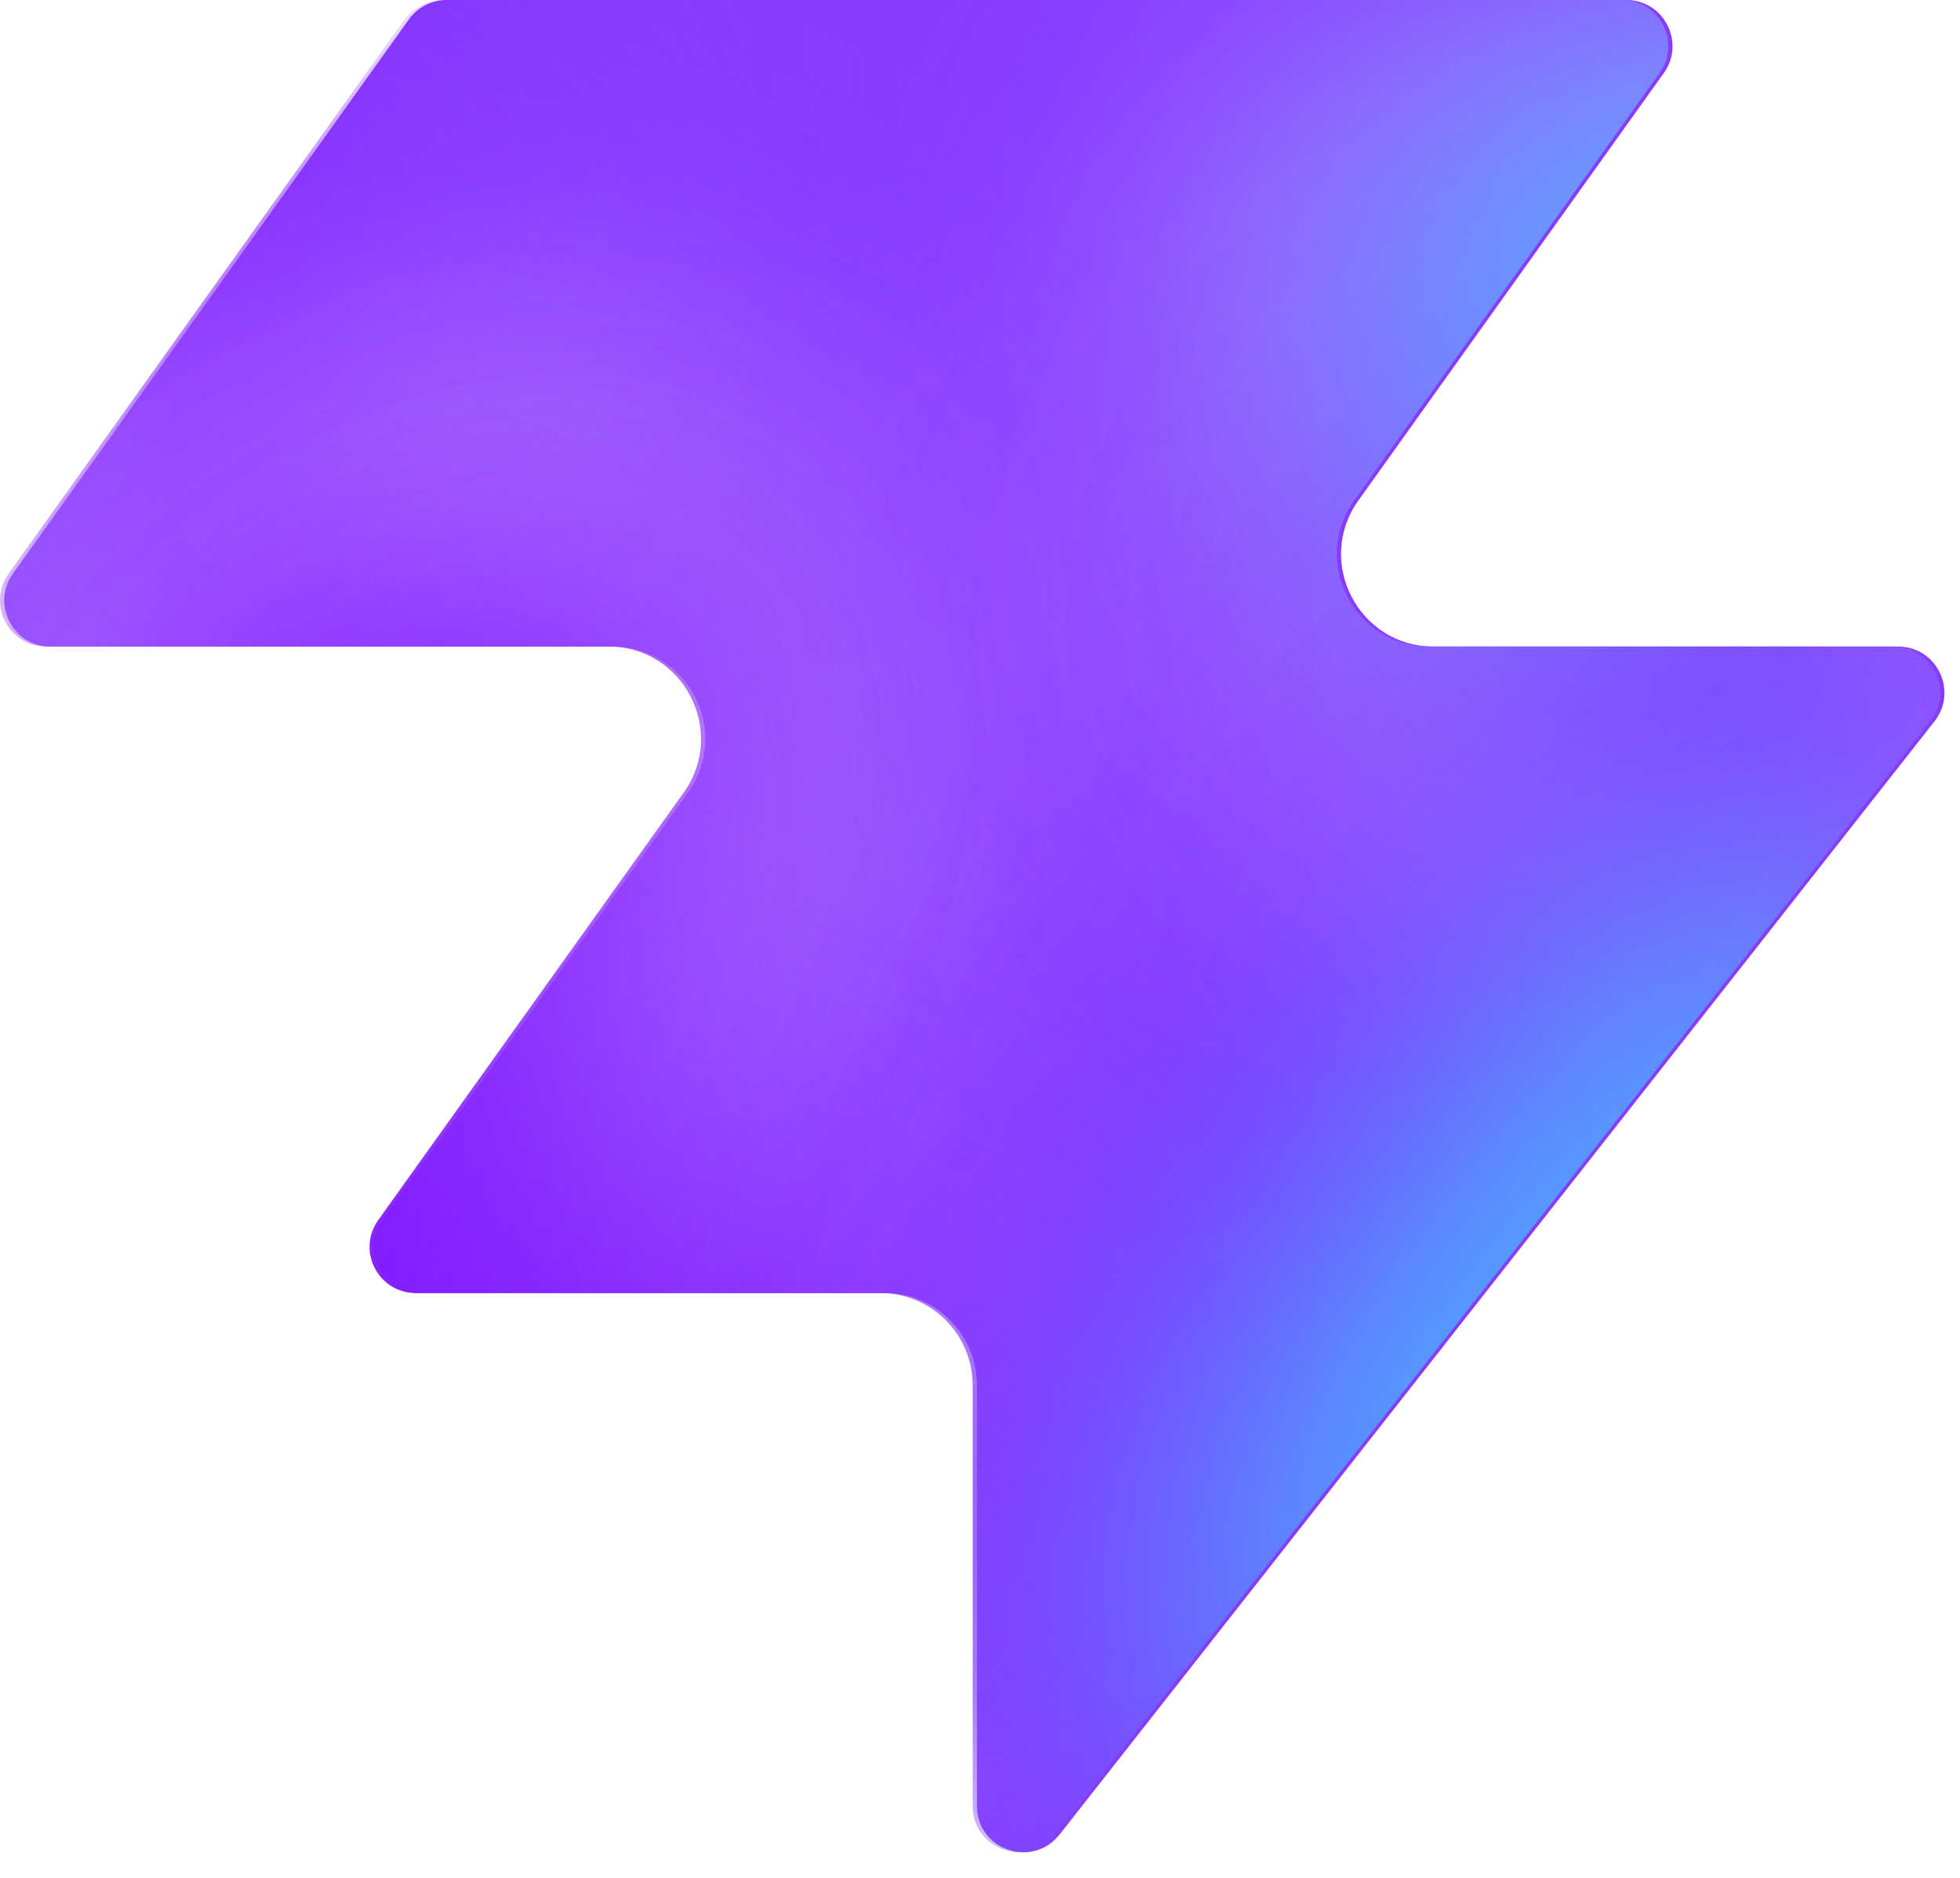
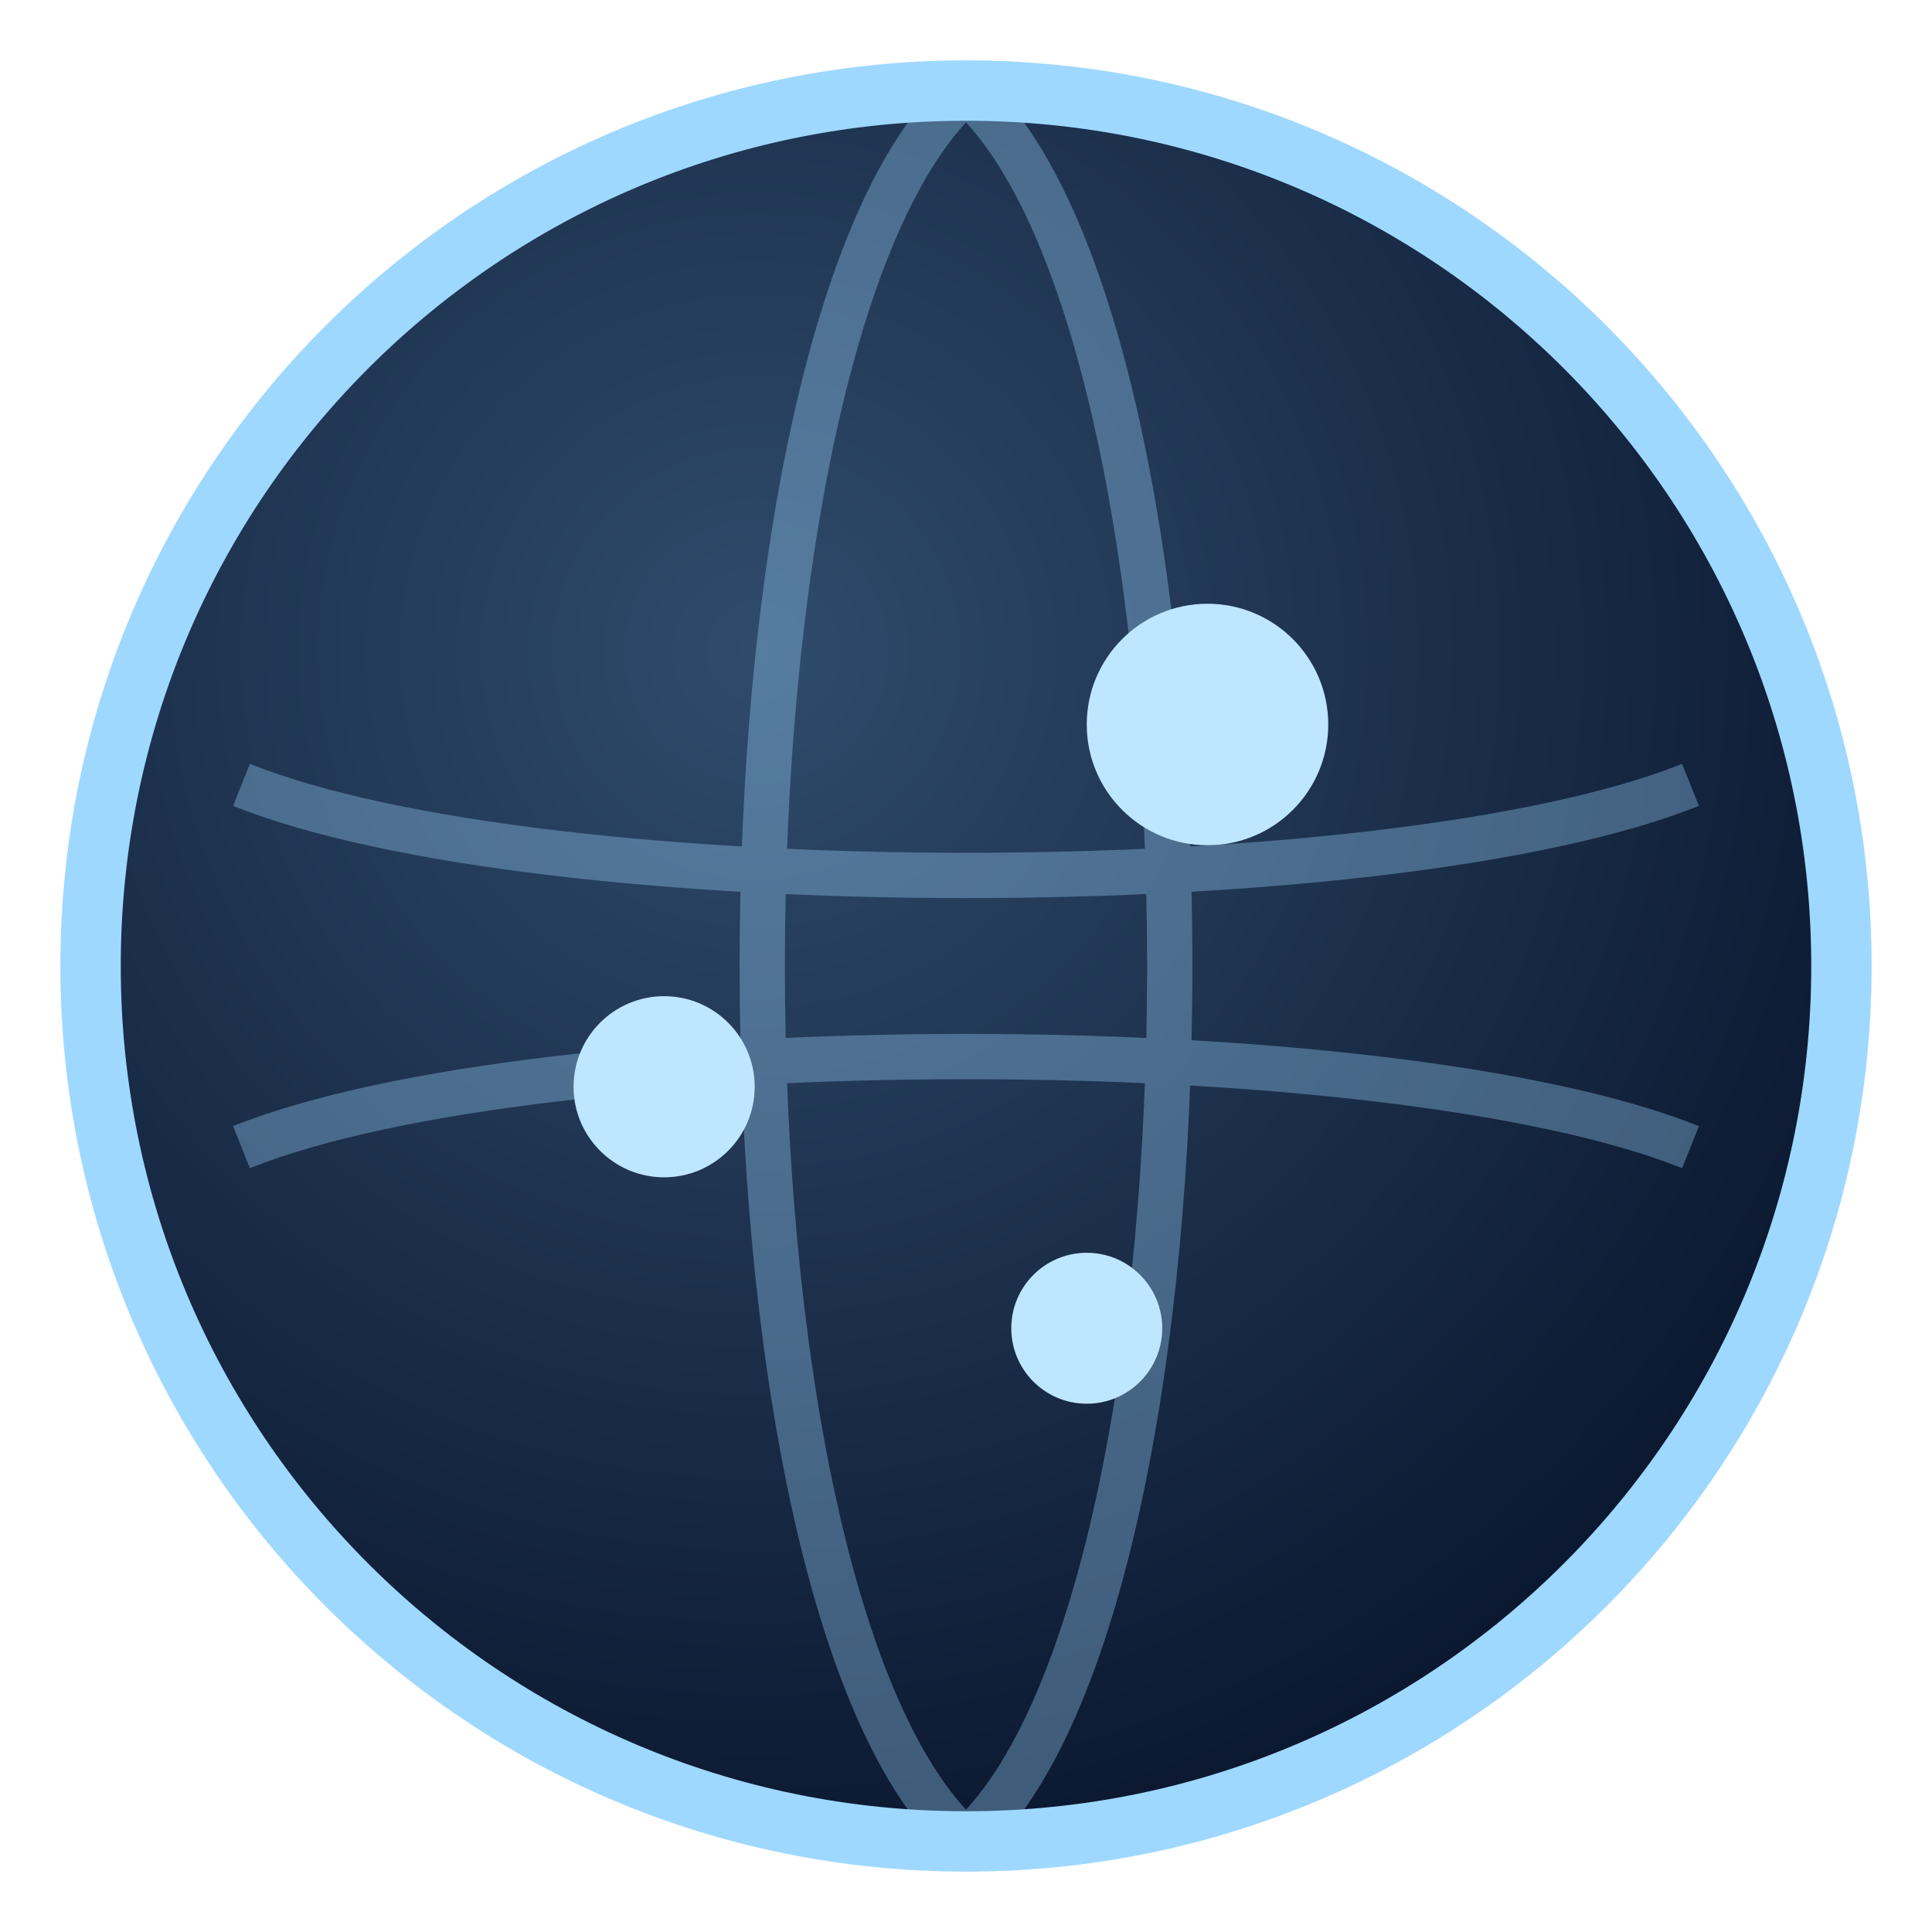
- <svg xmlns="http://www.w3.org/2000/svg" width="48" height="46" fill="none" viewBox="0 0 48 46">
-   <path fill="#863bff" d="M25.946 44.938c-.664.845-2.021.375-2.021-.698V33.937a2.26 2.26 0 0 0-2.262-2.262H10.287c-.92 0-1.456-1.04-.92-1.788l7.48-10.471c1.07-1.497 0-3.578-1.842-3.578H1.237c-.92 0-1.456-1.04-.92-1.788L10.013.474c.214-.297.556-.474.92-.474h28.894c.92 0 1.456 1.04.92 1.788l-7.48 10.471c-1.07 1.498 0 3.579 1.842 3.579h11.377c.943 0 1.473 1.088.89 1.83L25.947 44.94z" style="fill:#863bff;fill:color(display-p3 .525 .23 1);fill-opacity:1" />
-   <mask id="a" width="48" height="46" x="0" y="0" maskUnits="userSpaceOnUse" style="mask-type:alpha">
-     <path fill="#000" d="M25.842 44.938c-.664.844-2.021.375-2.021-.698V33.937a2.26 2.26 0 0 0-2.262-2.262H10.183c-.92 0-1.456-1.04-.92-1.788l7.48-10.471c1.07-1.498 0-3.579-1.842-3.579H1.133c-.92 0-1.456-1.04-.92-1.787L9.91.473c.214-.297.556-.474.92-.474h28.894c.92 0 1.456 1.04.92 1.788l-7.48 10.471c-1.07 1.498 0 3.578 1.842 3.578h11.377c.943 0 1.473 1.088.89 1.832L25.843 44.94z" style="fill:#000;fill-opacity:1" />
-   </mask>
-   <g mask="url(#a)">
-     <g filter="url(#b)">
-       <ellipse cx="5.508" cy="14.704" fill="#ede6ff" rx="5.508" ry="14.704" style="fill:#ede6ff;fill:color(display-p3 .927 .903 1);fill-opacity:1" transform="matrix(.00324 1 1 -.00324 -4.47 31.516)" />
-     </g>
-     <g filter="url(#c)">
-       <ellipse cx="10.399" cy="29.851" fill="#ede6ff" rx="10.399" ry="29.851" style="fill:#ede6ff;fill:color(display-p3 .927 .903 1);fill-opacity:1" transform="matrix(.00324 1 1 -.00324 -39.328 7.883)" />
-     </g>
-     <g filter="url(#d)">
-       <ellipse cx="5.508" cy="30.487" fill="#7e14ff" rx="5.508" ry="30.487" style="fill:#7e14ff;fill:color(display-p3 .492 .077 1);fill-opacity:1" transform="rotate(89.814 -25.913 -14.639)scale(1 -1)" />
-     </g>
-     <g filter="url(#e)">
-       <ellipse cx="5.508" cy="30.599" fill="#7e14ff" rx="5.508" ry="30.599" style="fill:#7e14ff;fill:color(display-p3 .492 .077 1);fill-opacity:1" transform="rotate(89.814 -32.644 -3.334)scale(1 -1)" />
-     </g>
-     <g filter="url(#f)">
-       <ellipse cx="5.508" cy="30.599" fill="#7e14ff" rx="5.508" ry="30.599" style="fill:#7e14ff;fill:color(display-p3 .492 .077 1);fill-opacity:1" transform="matrix(.00324 1 1 -.00324 -34.34 30.47)" />
-     </g>
-     <g filter="url(#g)">
-       <ellipse cx="14.072" cy="22.078" fill="#ede6ff" rx="14.072" ry="22.078" style="fill:#ede6ff;fill:color(display-p3 .927 .903 1);fill-opacity:1" transform="rotate(93.35 24.506 48.493)scale(-1 1)" />
-     </g>
-     <g filter="url(#h)">
-       <ellipse cx="3.47" cy="21.501" fill="#7e14ff" rx="3.47" ry="21.501" style="fill:#7e14ff;fill:color(display-p3 .492 .077 1);fill-opacity:1" transform="rotate(89.009 28.708 47.59)scale(-1 1)" />
-     </g>
-     <g filter="url(#i)">
-       <ellipse cx="3.47" cy="21.501" fill="#7e14ff" rx="3.47" ry="21.501" style="fill:#7e14ff;fill:color(display-p3 .492 .077 1);fill-opacity:1" transform="rotate(89.009 28.708 47.59)scale(-1 1)" />
-     </g>
-     <g filter="url(#j)">
-       <ellipse cx=".387" cy="8.972" fill="#7e14ff" rx="4.407" ry="29.108" style="fill:#7e14ff;fill:color(display-p3 .492 .077 1);fill-opacity:1" transform="rotate(39.51 .387 8.972)" />
-     </g>
-     <g filter="url(#k)">
-       <ellipse cx="47.523" cy="-6.092" fill="#7e14ff" rx="4.407" ry="29.108" style="fill:#7e14ff;fill:color(display-p3 .492 .077 1);fill-opacity:1" transform="rotate(37.892 47.523 -6.092)" />
-     </g>
-     <g filter="url(#l)">
-       <ellipse cx="41.412" cy="6.333" fill="#47bfff" rx="5.971" ry="9.665" style="fill:#47bfff;fill:color(display-p3 .28 .748 1);fill-opacity:1" transform="rotate(37.892 41.412 6.333)" />
-     </g>
-     <g filter="url(#m)">
-       <ellipse cx="-1.879" cy="38.332" fill="#7e14ff" rx="4.407" ry="29.108" style="fill:#7e14ff;fill:color(display-p3 .492 .077 1);fill-opacity:1" transform="rotate(37.892 -1.88 38.332)" />
-     </g>
-     <g filter="url(#n)">
-       <ellipse cx="-1.879" cy="38.332" fill="#7e14ff" rx="4.407" ry="29.108" style="fill:#7e14ff;fill:color(display-p3 .492 .077 1);fill-opacity:1" transform="rotate(37.892 -1.88 38.332)" />
-     </g>
-     <g filter="url(#o)">
-       <ellipse cx="35.651" cy="29.907" fill="#7e14ff" rx="4.407" ry="29.108" style="fill:#7e14ff;fill:color(display-p3 .492 .077 1);fill-opacity:1" transform="rotate(37.892 35.651 29.907)" />
-     </g>
-     <g filter="url(#p)">
-       <ellipse cx="38.418" cy="32.4" fill="#47bfff" rx="5.971" ry="15.297" style="fill:#47bfff;fill:color(display-p3 .28 .748 1);fill-opacity:1" transform="rotate(37.892 38.418 32.4)" />
-     </g>
-   </g>
+ <svg xmlns="http://www.w3.org/2000/svg" viewBox="0 0 64 64">
  <defs>
-     <filter id="b" width="60.045" height="41.654" x="-19.77" y="16.149" color-interpolation-filters="sRGB" filterUnits="userSpaceOnUse">
-       <feFlood flood-opacity="0" result="BackgroundImageFix" />
-       <feBlend in="SourceGraphic" in2="BackgroundImageFix" result="shape" />
-       <feGaussianBlur result="effect1_foregroundBlur_2002_17158" stdDeviation="7.659" />
-     </filter>
-     <filter id="c" width="90.34" height="51.437" x="-54.613" y="-7.533" color-interpolation-filters="sRGB" filterUnits="userSpaceOnUse">
-       <feFlood flood-opacity="0" result="BackgroundImageFix" />
-       <feBlend in="SourceGraphic" in2="BackgroundImageFix" result="shape" />
-       <feGaussianBlur result="effect1_foregroundBlur_2002_17158" stdDeviation="7.659" />
-     </filter>
-     <filter id="d" width="79.355" height="29.4" x="-49.64" y="2.03" color-interpolation-filters="sRGB" filterUnits="userSpaceOnUse">
-       <feFlood flood-opacity="0" result="BackgroundImageFix" />
-       <feBlend in="SourceGraphic" in2="BackgroundImageFix" result="shape" />
-       <feGaussianBlur result="effect1_foregroundBlur_2002_17158" stdDeviation="4.596" />
-     </filter>
-     <filter id="e" width="79.579" height="29.4" x="-45.045" y="20.029" color-interpolation-filters="sRGB" filterUnits="userSpaceOnUse">
-       <feFlood flood-opacity="0" result="BackgroundImageFix" />
-       <feBlend in="SourceGraphic" in2="BackgroundImageFix" result="shape" />
-       <feGaussianBlur result="effect1_foregroundBlur_2002_17158" stdDeviation="4.596" />
-     </filter>
-     <filter id="f" width="79.579" height="29.4" x="-43.513" y="21.178" color-interpolation-filters="sRGB" filterUnits="userSpaceOnUse">
-       <feFlood flood-opacity="0" result="BackgroundImageFix" />
-       <feBlend in="SourceGraphic" in2="BackgroundImageFix" result="shape" />
-       <feGaussianBlur result="effect1_foregroundBlur_2002_17158" stdDeviation="4.596" />
-     </filter>
-     <filter id="g" width="74.749" height="58.852" x="15.756" y="-17.901" color-interpolation-filters="sRGB" filterUnits="userSpaceOnUse">
-       <feFlood flood-opacity="0" result="BackgroundImageFix" />
-       <feBlend in="SourceGraphic" in2="BackgroundImageFix" result="shape" />
-       <feGaussianBlur result="effect1_foregroundBlur_2002_17158" stdDeviation="7.659" />
-     </filter>
-     <filter id="h" width="61.377" height="25.362" x="23.548" y="2.284" color-interpolation-filters="sRGB" filterUnits="userSpaceOnUse">
-       <feFlood flood-opacity="0" result="BackgroundImageFix" />
-       <feBlend in="SourceGraphic" in2="BackgroundImageFix" result="shape" />
-       <feGaussianBlur result="effect1_foregroundBlur_2002_17158" stdDeviation="4.596" />
-     </filter>
-     <filter id="i" width="61.377" height="25.362" x="23.548" y="2.284" color-interpolation-filters="sRGB" filterUnits="userSpaceOnUse">
-       <feFlood flood-opacity="0" result="BackgroundImageFix" />
-       <feBlend in="SourceGraphic" in2="BackgroundImageFix" result="shape" />
-       <feGaussianBlur result="effect1_foregroundBlur_2002_17158" stdDeviation="4.596" />
-     </filter>
-     <filter id="j" width="56.045" height="63.649" x="-27.636" y="-22.853" color-interpolation-filters="sRGB" filterUnits="userSpaceOnUse">
-       <feFlood flood-opacity="0" result="BackgroundImageFix" />
-       <feBlend in="SourceGraphic" in2="BackgroundImageFix" result="shape" />
-       <feGaussianBlur result="effect1_foregroundBlur_2002_17158" stdDeviation="4.596" />
-     </filter>
-     <filter id="k" width="54.814" height="64.646" x="20.116" y="-38.415" color-interpolation-filters="sRGB" filterUnits="userSpaceOnUse">
-       <feFlood flood-opacity="0" result="BackgroundImageFix" />
-       <feBlend in="SourceGraphic" in2="BackgroundImageFix" result="shape" />
-       <feGaussianBlur result="effect1_foregroundBlur_2002_17158" stdDeviation="4.596" />
-     </filter>
-     <filter id="l" width="33.541" height="35.313" x="24.641" y="-11.323" color-interpolation-filters="sRGB" filterUnits="userSpaceOnUse">
-       <feFlood flood-opacity="0" result="BackgroundImageFix" />
-       <feBlend in="SourceGraphic" in2="BackgroundImageFix" result="shape" />
-       <feGaussianBlur result="effect1_foregroundBlur_2002_17158" stdDeviation="4.596" />
-     </filter>
-     <filter id="m" width="54.814" height="64.646" x="-29.286" y="6.009" color-interpolation-filters="sRGB" filterUnits="userSpaceOnUse">
-       <feFlood flood-opacity="0" result="BackgroundImageFix" />
-       <feBlend in="SourceGraphic" in2="BackgroundImageFix" result="shape" />
-       <feGaussianBlur result="effect1_foregroundBlur_2002_17158" stdDeviation="4.596" />
-     </filter>
-     <filter id="n" width="54.814" height="64.646" x="-29.286" y="6.009" color-interpolation-filters="sRGB" filterUnits="userSpaceOnUse">
-       <feFlood flood-opacity="0" result="BackgroundImageFix" />
-       <feBlend in="SourceGraphic" in2="BackgroundImageFix" result="shape" />
-       <feGaussianBlur result="effect1_foregroundBlur_2002_17158" stdDeviation="4.596" />
-     </filter>
-     <filter id="o" width="54.814" height="64.646" x="8.244" y="-2.416" color-interpolation-filters="sRGB" filterUnits="userSpaceOnUse">
-       <feFlood flood-opacity="0" result="BackgroundImageFix" />
-       <feBlend in="SourceGraphic" in2="BackgroundImageFix" result="shape" />
-       <feGaussianBlur result="effect1_foregroundBlur_2002_17158" stdDeviation="4.596" />
-     </filter>
-     <filter id="p" width="39.409" height="43.623" x="18.713" y="10.588" color-interpolation-filters="sRGB" filterUnits="userSpaceOnUse">
-       <feFlood flood-opacity="0" result="BackgroundImageFix" />
-       <feBlend in="SourceGraphic" in2="BackgroundImageFix" result="shape" />
-       <feGaussianBlur result="effect1_foregroundBlur_2002_17158" stdDeviation="4.596" />
-     </filter>
+     <radialGradient id="g" cx="38%" cy="32%" r="70%">
+       <stop offset="0" stop-color="#2f4b6c" />
+       <stop offset="1" stop-color="#0b1830" />
+     </radialGradient>
  </defs>
+   <circle cx="32" cy="32" r="29" fill="url(#g)" stroke="#9fd8ff" stroke-width="2" />
+   <path d="M8 26c10 4 38 4 48 0M8 38c10-4 38-4 48 0M32 3c-9 8-9 50 0 58M32 3c9 8 9 50 0 58" fill="none" stroke="#9fd8ff" stroke-opacity=".35" stroke-width="1.5" />
+   <circle cx="40" cy="24" r="4" fill="#bfe6ff" />
+   <circle cx="22" cy="36" r="3" fill="#bfe6ff" />
+   <circle cx="36" cy="44" r="2.5" fill="#bfe6ff" />
</svg>
